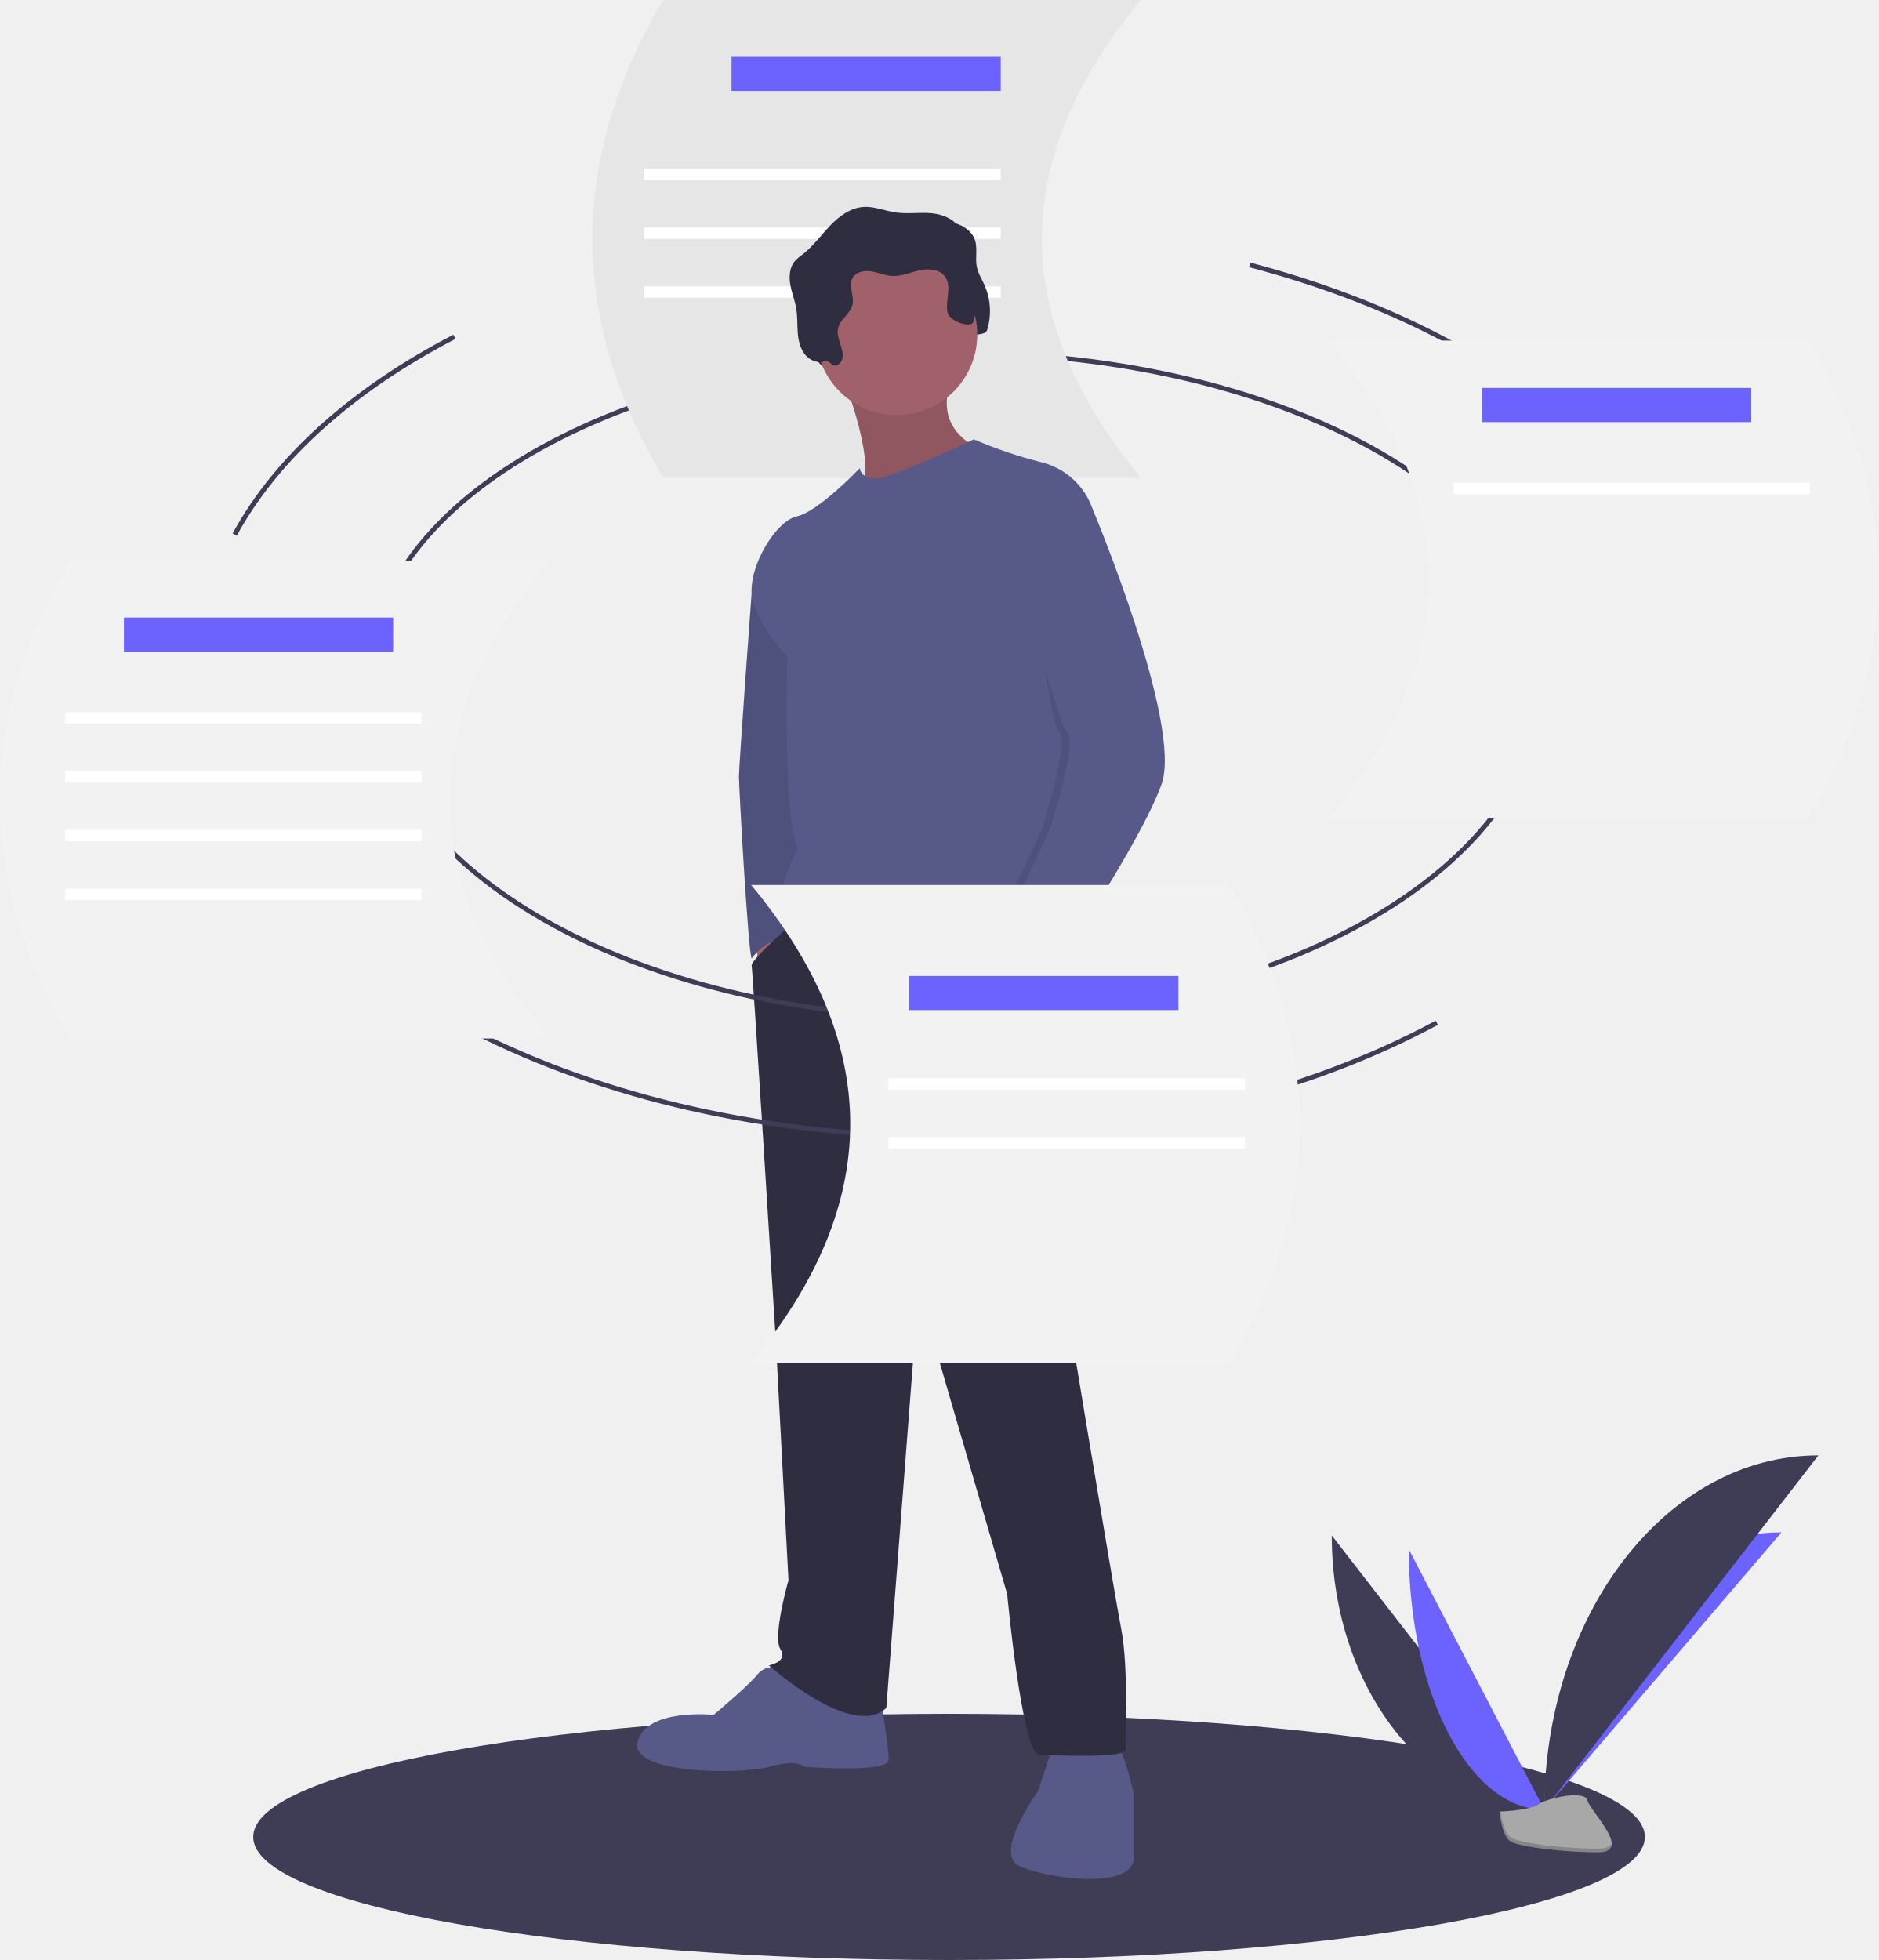
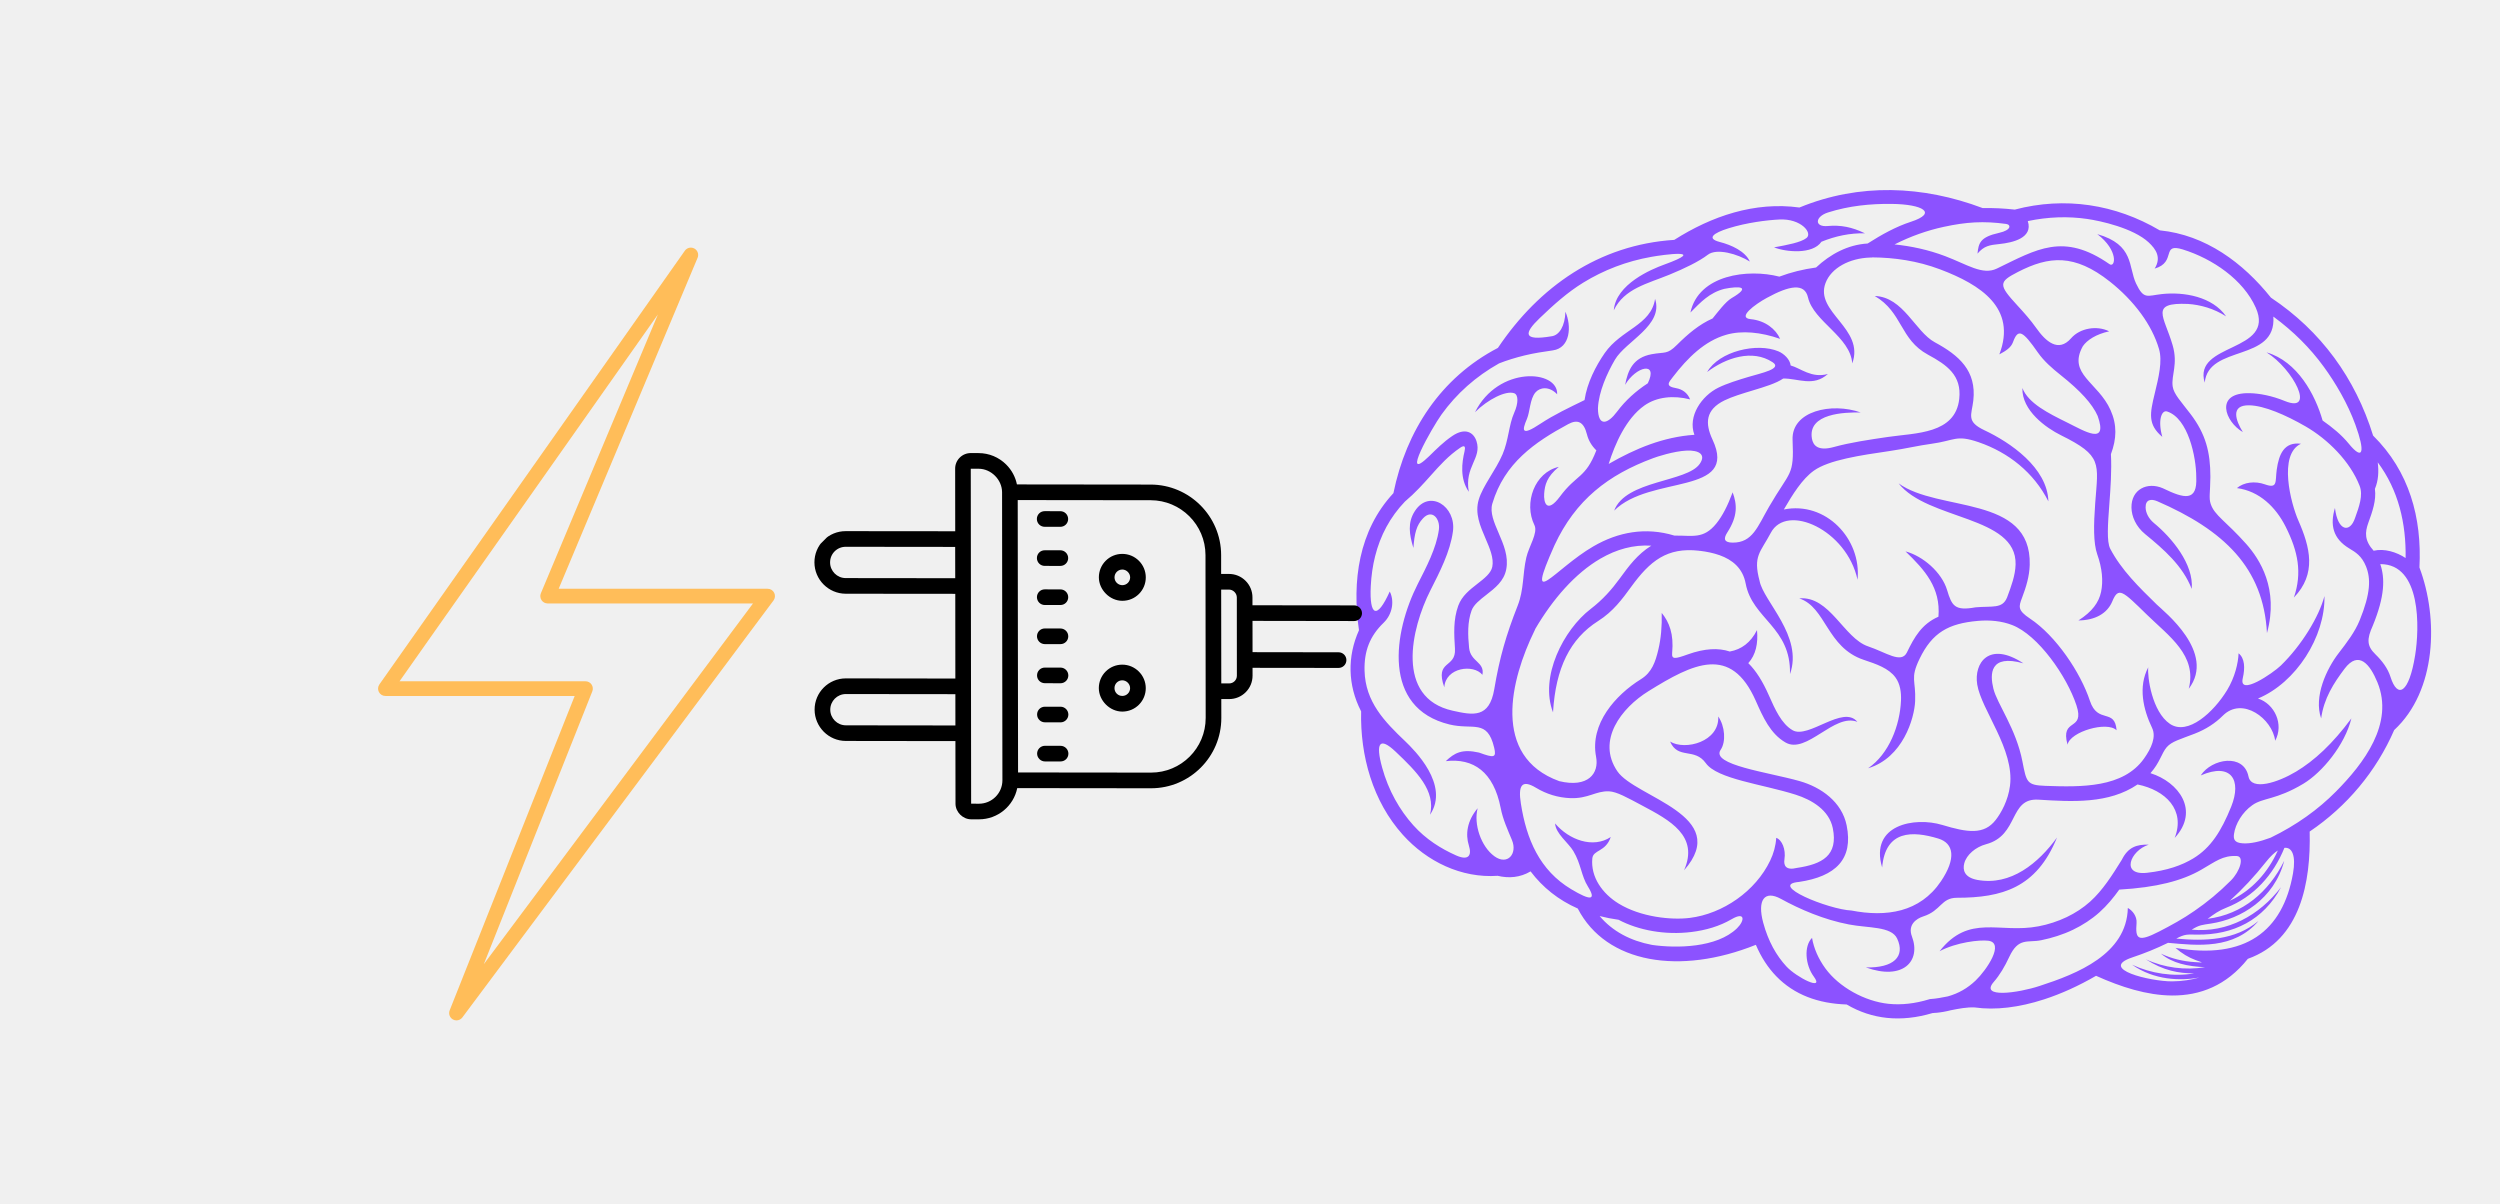
- <svg xmlns="http://www.w3.org/2000/svg" id="fbcb77b8-9057-4a89-9c31-e27c7eb0ed40" data-name="Layer 1" width="793.58" height="828" viewBox="0 0 793.58 828">
-   <ellipse cx="400.981" cy="776" rx="294" ry="52" fill="#3f3d56" />
-   <path d="M359.174,322.205c0-75.756,111.083-137.169,248.11-137.169s248.11,61.412,248.11,137.169" transform="translate(-203.2101 -36)" fill="none" stroke="#3f3d56" stroke-miterlimit="10" stroke-width="2" />
-   <path d="M685.298,237.851H483.447Q423.562,136.925,483.447,36H685.298Q601.565,136.925,685.298,237.851Z" transform="translate(-203.2101 -36)" fill="#e6e6e6" />
-   <rect x="309.072" y="24.03" width="113.741" height="14.418" fill="#6c63ff" />
-   <rect x="272.227" y="71.289" width="150.587" height="4.806" fill="#fff" />
-   <rect x="272.227" y="96.119" width="150.587" height="4.806" fill="#fff" />
-   <rect x="272.227" y="120.95" width="150.587" height="4.806" fill="#fff" />
-   <path d="M765.887,684.659c0,64.016,40.16,115.817,89.791,115.817" transform="translate(-203.2101 -36)" fill="#3f3d56" />
-   <path d="M855.678,800.477c0-64.735,44.817-117.118,100.201-117.118" transform="translate(-203.2101 -36)" fill="#6c63ff" />
-   <path d="M798.42,690.463c0,60.809,25.61,110.014,57.258,110.014" transform="translate(-203.2101 -36)" fill="#6c63ff" />
-   <path d="M855.678,800.477c0-82.717,51.801-149.651,115.817-149.651" transform="translate(-203.2101 -36)" fill="#3f3d56" />
-   <path d="M836.788,801.293s12.734-.392,16.571-3.125,19.588-5.996,20.54-1.613,19.137,21.798,4.76,21.914-33.404-2.239-37.235-4.573S836.788,801.293,836.788,801.293Z" transform="translate(-203.2101 -36)" fill="#a8a8a8" />
-   <path d="M878.916,816.943c-14.376.116-33.404-2.239-37.235-4.573-2.917-1.777-4.079-8.153-4.468-11.094-.269.012-.425.017-.425.017s.807,10.27,4.637,12.603,22.858,4.689,37.235,4.572c4.15-.033,5.583-1.51,5.505-3.697C883.587,816.093,882.005,816.918,878.916,816.943Z" transform="translate(-203.2101 -36)" opacity="0.2" />
-   <path d="M561.04,193.682c1.169.536,2.575-.263,3.264-1.349,2.624-4.134-2.207-9.466-1.161-14.249.838-3.833,5.193-6.107,6.084-9.928.865-3.712-1.801-7.897.001-11.256,1.412-2.632,4.938-3.324,7.889-2.863s5.751,1.758,8.732,1.94c3.972.242,7.759-1.506,11.643-2.373s8.622-.527,10.907,2.731c2.934,4.184-.042,10.009.979,15.016.811,3.976,4.139,7.267,4.211,11.324.025,1.442-3.765.28-3.564,1.708s-1.59.171-.158.001a2.837,2.837,0,0,0,2.155-2.563c.17-1.189,2.405-1.586,2.38-2.787-.06-2.815,5.029-.917,5.868-3.605a27.261,27.261,0,0,0-1.114-19.017c-1.141-2.561-2.696-4.985-3.247-7.734-.748-3.733.429-7.74-.804-11.342-1.662-4.854-7.161-7.328-12.267-7.831s-10.294.397-15.371-.344c-4.548-.664-8.95-2.635-13.538-2.349-5.504.343-10.294,3.889-14.109,7.871s-7.052,8.562-11.385,11.973a22.329,22.329,0,0,0-3.651,3.143c-2.207,2.689-2.431,6.521-1.817,9.945s1.95,6.691,2.514,10.124c.53,3.226.367,6.522.595,9.784s.905,6.622,2.87,9.236a8.716,8.716,0,0,0,6.783,3.543c.918.021,1.694-.804,2.621-.589C559.508,192.11,560.011,193.21,561.04,193.682Z" transform="translate(-203.2101 -36)" fill="#2f2e41" />
-   <polygon points="318.546 394.707 321.95 415.619 328.759 406.378 324.868 392.275 318.546 394.707" fill="#a0616a" />
-   <path d="M526.133,272.651,520.773,286.777s-5.339,71.953-5.339,77.303,3.891,73.922,5.35,76.84c0,0,6.322-9.24,14.59-7.781s4.863-24.316,4.863-24.316l7.781-63.709-1.459-32.098Z" transform="translate(-203.2101 -36)" fill="#575a89" />
-   <path d="M526.133,272.651,520.773,286.777s-5.339,71.953-5.339,77.303,3.891,73.922,5.35,76.84c0,0,6.322-9.24,14.59-7.781s4.863-24.316,4.863-24.316l7.781-63.709-1.459-32.098Z" transform="translate(-203.2101 -36)" opacity="0.1" />
-   <path d="M559.203,194.838s16.049,40.851,6.809,48.633,51.551-13.131,51.551-13.131l-1.459-5.35s-19.939-7.781-10.213-30.152S559.203,194.838,559.203,194.838Z" transform="translate(-203.2101 -36)" fill="#a0616a" />
-   <path d="M559.203,194.838s16.049,40.851,6.809,48.633,51.551-13.131,51.551-13.131l-1.459-5.35s-19.939-7.781-10.213-30.152S559.203,194.838,559.203,194.838Z" transform="translate(-203.2101 -36)" opacity="0.1" />
-   <path d="M533.914,740.496s-6.809-1.945-10.699,2.918-18.48,17.021-18.48,17.021-28.207-2.918-32.098,11.185,44.256,14.103,55.928,10.699,14.103,0,14.103,0,35.988,2.918,35.988-2.918-3.404-25.775-3.404-25.775Z" transform="translate(-203.2101 -36)" fill="#575a89" />
-   <path d="M648.201,773.08l-6.322,19.453S622.912,818.795,633.611,824.145s48.633,10.699,48.633-3.404V793.992s-3.891-18.967-7.781-20.912S648.201,773.08,648.201,773.08Z" transform="translate(-203.2101 -36)" fill="#575a89" />
-   <path d="M540.802,423.591s-20.504,17.815-20.018,20.247S530.996,602.38,530.996,602.38L536.346,703.536s-6.809,23.83-3.404,29.18-4.863,6.809-4.863,6.809,35.015,31.611,49.605,17.994l13.617-176.536L628.748,709.372s6.322,68.086,13.617,68.086,36.961,1.459,36.474-2.432,1.459-33.557-1.945-51.064-26.262-156.111-26.262-156.111-1.965-118.822,3.151-129.928-2.665-22.778-2.665-22.778l-34.043-13.131-40.851,4.863Z" transform="translate(-203.2101 -36)" fill="#2f2e41" />
-   <circle cx="378.851" cy="141.331" r="34.043" fill="#a0616a" />
-   <path d="M664.736,250.766a30.537,30.537,0,0,0-21.398-19.453,188.628,188.628,0,0,1-28.693-9.727s-34.529,16.535-41.338,16.535-6.809-4.377-6.809-4.377-17.508,18.48-26.748,20.426-22.857,24.803-17.994,37.447A70.568,70.568,0,0,0,535.86,313.502s-1.945,68.086,4.377,80.73c0,0-15.562,29.666-.973,31.611s70.517-4.863,80.244,1.945,27.721-1.459,30.152,7.781,7.781,11.186,7.781,11.186,8.268-13.131,3.404-20.912S664.736,250.766,664.736,250.766Z" transform="translate(-203.2101 -36)" fill="#575a89" />
-   <path d="M628.748,433.625l-7.781,4.863s8.268,28.693,11.672,29.666S644.056,443.619,644.056,443.619Z" transform="translate(-203.2101 -36)" fill="#a0616a" />
-   <path d="M555.204,190.277c1.169.536,2.575-.263,3.264-1.349,2.624-4.134-2.207-9.466-1.161-14.249.838-3.833,5.193-6.107,6.084-9.928.865-3.712-1.801-7.897.001-11.256,1.412-2.632,4.938-3.324,7.889-2.863s5.751,1.758,8.732,1.94c3.972.242,7.759-1.506,11.643-2.373s8.622-.527,10.907,2.731c2.934,4.184-.042,10.009.979,15.015.811,3.976,10.053,6.766,10.892,4.078a27.261,27.261,0,0,0-1.114-19.017c-1.141-2.561-2.696-4.985-3.247-7.734-.748-3.733.429-7.74-.804-11.342-1.662-4.854-7.161-7.328-12.267-7.831s-10.294.397-15.371-.344c-4.548-.664-8.95-2.635-13.538-2.349-5.504.343-10.294,3.889-14.109,7.871s-7.052,8.562-11.385,11.973a22.329,22.329,0,0,0-3.651,3.143c-2.207,2.689-2.431,6.521-1.817,9.945s1.95,6.691,2.514,10.124c.53,3.226.367,6.522.595,9.784s.905,6.622,2.87,9.236a8.716,8.716,0,0,0,6.783,3.543c.918.021,1.694-.804,2.621-.589C553.672,188.706,554.176,189.806,555.204,190.277Z" transform="translate(-203.2101 -36)" fill="#2f2e41" />
-   <path d="M645.526,259.277l15.806-8.511s38.42,91.429,29.18,116.718-44.742,77.326-44.742,77.326-28.207-5.836-25.289-11.672,21.885-43.283,23.344-48.146,11.185-36.474,6.809-39.879S637.745,262.681,637.745,262.681Z" transform="translate(-203.2101 -36)" opacity="0.1" />
-   <path d="M645.283,245.416l19.453,5.35s38.42,91.429,29.18,116.718-44.742,77.326-44.742,77.326-28.207-5.836-25.289-11.672,21.885-43.283,23.344-48.146,11.186-36.474,6.809-39.879-25.289-87.539-25.289-87.539Z" transform="translate(-203.2101 -36)" fill="#575a89" />
-   <path d="M855.394,322.205c0,79.425-111.083,143.812-248.11,143.812s-248.11-64.387-248.11-143.812" transform="translate(-203.2101 -36)" fill="none" stroke="#3f3d56" stroke-miterlimit="10" stroke-width="2" />
-   <path d="M810.264,468.058c-55.459,29.911-127.823,48.011-206.981,48.011-75.897,0-145.547-16.639-200.04-44.374" transform="translate(-203.2101 -36)" fill="none" stroke="#3f3d56" stroke-miterlimit="10" stroke-width="2" />
-   <path d="M731.188,147.906c105.544,27.741,180.712,88.762,187.702,160.63" transform="translate(-203.2101 -36)" fill="none" stroke="#3f3d56" stroke-miterlimit="10" stroke-width="2" />
-   <path d="M302.373,261.823c17.784-32.686,50.271-61.45,92.836-83.549" transform="translate(-203.2101 -36)" fill="none" stroke="#3f3d56" stroke-miterlimit="10" stroke-width="2" />
-   <path d="M520.568,611.707H722.419q59.885-100.925,0-201.851H520.568Q604.301,510.781,520.568,611.707Z" transform="translate(-203.2101 -36)" fill="#f2f2f2" />
-   <rect x="384.146" y="412.304" width="113.741" height="14.418" fill="#6c63ff" />
-   <rect x="375.335" y="455.558" width="150.587" height="4.806" fill="#fff" />
-   <rect x="375.335" y="480.388" width="150.587" height="4.806" fill="#fff" />
-   <path d="M435.003,474.7H233.152q-59.885-100.925,0-201.851H435.003Q351.27,373.774,435.003,474.7Z" transform="translate(-203.2101 -36)" fill="#f2f2f2" />
-   <rect x="52.37" y="260.879" width="113.741" height="14.418" fill="#6c63ff" />
-   <rect x="27.539" y="300.928" width="150.587" height="4.806" fill="#fff" />
-   <rect x="27.539" y="325.759" width="150.587" height="4.806" fill="#fff" />
-   <rect x="27.539" y="350.59" width="150.587" height="4.806" fill="#fff" />
-   <rect x="27.539" y="375.421" width="150.587" height="4.806" fill="#fff" />
-   <path d="M764.997,381.72H966.848q59.885-100.925,0-201.851H764.997Q848.73,280.795,764.997,381.72Z" transform="translate(-203.2101 -36)" fill="#f2f2f2" />
-   <rect x="626.172" y="163.894" width="113.741" height="14.418" fill="#6c63ff" />
-   <rect x="614.157" y="203.944" width="150.587" height="4.806" fill="#fff" />
+ <svg xmlns="http://www.w3.org/2000/svg" width="1012.5pt" height="487.5pt" viewBox="0 0 1012.5 487.5" version="1.2">
+   <defs>
+     <clipPath id="clip1">
+       <path d="M 546 76 L 985 76 L 985 412.93 L 546 412.93 Z M 546 76 " />
+     </clipPath>
+     <clipPath id="clip2">
+       <path d="M 329 183 L 552 183 L 552 332 L 329 332 Z M 329 183 " />
+     </clipPath>
+     <clipPath id="clip3">
+       <path d="M 425.09 389.301 L 294.168 258.379 L 429.332 123.219 L 560.254 254.141 Z M 425.09 389.301 " />
+     </clipPath>
+     <clipPath id="clip4">
+       <path d="M 425.09 389.301 L 294.168 258.379 L 429.332 123.219 L 560.254 254.141 Z M 425.09 389.301 " />
+     </clipPath>
+     <clipPath id="clip5">
+       <path d="M 425.09 389.301 L 294.137 258.348 L 429.172 123.309 L 560.129 254.262 Z M 425.09 389.301 " />
+     </clipPath>
+     <clipPath id="clip6">
+       <path d="M 153 100 L 314 100 L 314 413.27 L 153 413.27 Z M 153 100 " />
+     </clipPath>
+   </defs>
+   <g id="surface1">
+     <g clip-path="url(#clip1)" clip-rule="nonzero">
+       <path style=" stroke:none;fill-rule:nonzero;fill:rgb(54.9%,32.159%,100%);fill-opacity:1;" d="M 630.648 159.684 C 627.352 156.25 623.621 156.867 621.855 158.945 C 619.586 161.617 619.645 166.777 618.414 169.641 C 616.332 174.492 616.133 176.734 623.836 171.633 C 629.418 167.934 635.547 165.059 641.738 162.035 C 642.766 155.051 646.289 148.238 649.906 143.004 C 656.578 133.367 668.715 131.738 670.305 121.031 C 673.832 131.805 658.406 138.152 654.027 145.715 C 650.855 151.18 647.469 158.633 647.164 165.367 C 647.246 173.02 651.145 171.758 654.883 166.75 C 658.273 162.207 662.547 158.344 667.359 155.234 C 671.746 146.16 662.543 148.375 658.176 155.855 C 659.312 149.863 661.438 144.828 668.957 143.449 C 674.422 142.445 675.152 143.676 679.152 139.688 C 683.598 135.262 688.152 131.383 693.59 128.988 C 695.48 126.676 698.82 122.188 701.281 120.75 C 709.27 116.086 704.77 115.738 698.387 116.98 C 692.324 118.531 688.785 122.371 684.613 126.582 C 687.934 111.211 707.98 108.766 720.637 112.035 C 725.301 110.281 730.266 109.047 735.508 108.332 C 741.285 102.926 748.383 99.09 756.391 98.621 C 762.184 94.934 767.93 91.766 773.895 89.828 C 784.871 86.262 778.777 82.711 766.082 82.582 C 757.566 82.492 748.93 83.324 740.383 86.035 C 734.965 87.754 734.773 92.047 740.227 91.539 C 745.457 91.051 750.09 91.961 755.32 94.504 C 749.266 94.328 743.27 95.633 737.68 97.91 C 734.148 103.113 723.414 102.133 718.484 100.184 C 723.867 99.203 729.352 98.188 731.625 96.391 C 734.223 94.379 729.449 88.445 720.629 88.898 C 715.531 89.156 707.422 90.16 700.051 92.461 C 693.938 94.367 690.996 96.57 696.48 97.992 C 701.281 99.238 706.789 101.727 708.699 105.93 C 703.695 102.812 695.273 100.418 691.676 103.168 C 688.102 105.906 682.277 108.711 676.16 111.227 C 667.223 114.902 657.809 116.852 653.586 125.664 C 654.43 115.059 668.875 109.02 673.945 107.184 C 692.195 100.574 673.371 103.215 668.887 104.008 C 658.676 105.809 649.484 109.398 641.234 114.457 C 634.801 118.402 629.16 123.484 623.578 128.844 C 617.129 135.035 616.742 138.148 628.289 136.203 C 631.559 135.852 633.836 131.973 633.992 126.246 C 636.555 132.121 636.004 140.906 628.895 141.906 C 625.219 142.422 621.301 143.02 617.57 143.922 C 613.766 144.848 610.141 145.977 607.129 147.168 C 597.742 152.438 589.926 159.363 583.797 167.898 C 579.996 173.188 566.848 196.363 578.852 184.711 C 581.707 181.938 584.492 179.066 588.211 176.551 C 593.277 173.125 596.762 174.957 597.973 178.664 C 600.258 185.637 592.988 188.996 594.879 199.191 C 591.168 193.836 592.062 187.34 593.137 182.797 C 593.535 181.113 593.371 179.992 591.418 181.309 C 586.613 184.562 583.141 188.453 579.473 192.562 C 576.414 195.992 573.223 199.562 568.973 203.16 C 562.988 209.422 559.02 216.859 556.91 225.312 C 555.953 229.125 555.379 233.148 555.164 237.371 C 554.551 249.457 557.645 251.195 562.844 239.562 C 564.695 243.105 564.156 248.555 560.363 252.223 C 554.781 257.613 552.441 263.672 552.641 271.602 C 552.953 284.301 560.738 292.25 569.227 300.324 C 572.652 303.637 587.297 317.902 579.156 329.973 C 581.613 320.277 573.637 312.41 565.254 304.457 C 558.75 298.289 556.996 300.77 559.762 310.836 C 562.324 320.156 566.848 328.062 572.418 334.262 C 577.43 339.836 583.5 343.688 589.777 346.469 C 594.641 348.621 596.207 346.594 594.895 342.438 C 593.445 337.848 594.164 332.43 598.449 327.34 C 596.758 333.762 599.793 342.82 605.215 346.773 C 610.523 350.648 614.652 345.781 612.352 340.25 C 610.641 336.125 608.676 331.902 607.773 327.238 C 604.922 312.57 596.684 306.953 585.539 308.266 C 589.105 304.871 592.125 303.246 599.035 304.801 C 605.098 307.023 606.109 306.914 605.145 302.828 C 602.363 291.051 596.629 295.734 587.055 293.414 C 559.656 286.77 564.297 256.047 574.188 236.523 C 577.617 229.754 581.711 222.109 582.754 214.488 C 583.352 210.152 580.012 205.961 576.309 209.941 C 573.652 212.793 572.867 215.969 572.422 221.918 C 570.762 216.457 569.98 211.66 573.035 206.961 C 578.895 197.941 589.832 205.078 588.438 215.25 C 587.297 223.559 583.051 231.719 579.309 239.105 C 571.461 254.598 565.023 282.625 588.293 287.824 C 596.594 289.68 603.184 290.969 605.188 279.066 C 607.336 266.277 609.988 257.16 614.656 245.305 C 617.254 238.707 616.602 232.492 618.168 225.75 C 619.207 221.262 622.969 215.781 621.449 212.691 C 617.023 203.688 621.5 191.312 631.328 189.07 C 626.402 193.141 625.672 196.406 625.398 199.824 C 625.098 203.621 626.504 208.191 631.754 201.133 C 638.566 191.957 642.078 193.859 646.52 182.398 C 644.594 180.531 643.316 178.332 642.711 175.914 C 641.387 170.598 638.773 169.805 635.125 171.77 C 621.535 179.105 609.285 187.535 604.391 203.98 C 603.344 207.512 605.129 211.66 606.926 215.832 C 608.973 220.594 611.031 225.383 610.023 230.594 C 609.105 235.348 605.535 238.125 601.938 240.926 C 599.402 242.895 596.852 244.879 595.988 247.262 C 594.32 251.836 594.449 257.129 594.984 262.391 C 595.559 268.086 601.398 268.047 600.379 273.309 C 596.793 268.848 585.457 270.277 584.938 278.352 C 580.957 267.141 589.762 270.824 589.258 262.73 C 588.891 256.867 588.523 251.008 590.598 245.312 C 592.039 241.352 595.238 238.859 598.41 236.391 C 601.16 234.254 603.883 232.133 604.387 229.52 C 605.062 226.035 603.352 222.059 601.648 218.102 C 599.441 212.973 597.242 207.871 598.891 202.344 C 600.574 196.684 605.758 190.504 608.551 183.965 C 611.016 178.195 611.066 172.039 613.25 167.172 C 614.969 163.34 614.996 159.906 613.262 159.266 C 609.953 158.047 602.555 161.758 597.371 166.945 C 606.824 148.023 631.098 149.703 630.648 159.684 Z M 700.574 263.867 C 705.266 263.016 709.02 260.293 711.586 255.184 C 712.086 260.629 711.102 265.199 708.059 268.574 C 711.273 271.727 713.957 276.113 716.34 281.512 C 718.891 287.277 721.477 293.117 725.992 295.738 C 732.375 299.441 746.504 285.258 752.238 292.355 C 742.891 288.645 731.66 305.66 723.117 300.699 C 716.973 297.137 714.012 290.434 711.086 283.824 C 701 261.016 685.766 268.672 667.629 279.926 C 656.621 286.758 646.516 299.859 655.031 312.367 C 662.258 322.988 701.645 330.199 682.039 352.477 C 688.207 338.527 676.223 332.168 665 326.203 C 659.051 323.043 654.789 320.609 651.602 320.484 C 646.293 320.277 643.219 323.535 635.953 323.246 C 631.051 323.059 626.297 321.605 622.109 319.066 C 616.262 315.527 614.816 318.148 615.945 325.375 C 618.199 339.848 623.508 352.465 636.398 360.164 C 644.004 364.711 646.703 364.836 643.109 359.051 C 640.371 354.652 640.359 349.957 637.203 344.68 C 635.211 341.344 630.047 337.609 629.809 333.492 C 635.48 340.18 645.188 343.734 652.355 338.992 C 650.301 345.109 645.227 344.09 644.887 347.668 C 644.176 355.266 649.016 361.953 655.555 365.953 C 664.512 371.438 676.871 372.684 684.355 371.754 C 697.781 370.086 711.031 360.91 716.934 348.523 C 718.316 345.629 719.176 342.559 719.371 339.32 C 721.707 340.148 723.324 344 722.703 347.992 C 722.289 350.672 723.367 352.586 727.75 351.504 C 737.934 349.996 744.527 346.531 742.289 335.434 C 740.816 328.145 733.883 323.953 727.234 321.844 C 713.703 317.555 695.496 315.562 690.852 309.074 C 686.266 302.672 679.57 307.695 676.387 300.324 C 682.48 304.09 696.445 300.402 695.887 290.176 C 698.652 294.184 699.059 300.465 696.871 303.66 C 692.695 309.766 716.188 312.754 728.781 316.324 C 737.641 318.832 745.992 324.832 747.898 334.312 C 750.66 347.973 743.457 354.977 728.578 357.184 C 715.957 358.285 740.41 368.324 749.898 368.77 C 756.789 370.117 763.773 370.336 770.082 368.594 C 776.23 366.887 781.809 363.266 786.09 356.914 C 792.328 347.664 791.344 341.508 784.961 339.598 C 774.684 336.492 763.594 336.043 762.266 351.328 C 757.117 333.953 775.473 330.727 786.621 334.102 C 796.902 337.207 803.5 338.16 808.238 332.105 C 810.473 329.246 813.281 324.207 814.047 318.262 C 815.949 303.496 802.465 287.617 800.773 277.215 C 799.371 268.551 805.516 259.449 819.473 268.648 C 805.773 264.793 805.871 273.027 807.324 278.922 C 808.859 285.145 816.5 295.023 819.094 308.441 C 820.715 316.82 820.871 318 828.348 318.27 C 843.066 318.801 859.914 319.074 868.328 307.223 C 871.34 302.977 873.336 298.426 871.594 294.797 C 867.98 287.258 865.895 278.195 870.039 270.25 C 869.609 274.105 871.559 288.254 878.824 293.172 C 886.039 298.059 896.523 288.473 901.98 279.5 C 905.152 274.293 906.496 268.43 906.621 264.59 C 909.176 266.609 909.27 270.578 908.32 274.676 C 906.57 282.234 920.641 272.547 923.727 269.551 C 932.164 261.359 939.211 249.762 941.406 241.395 C 941.746 257.926 929.887 276.473 914.488 282.895 C 921.195 285.059 925.07 293.297 921.441 300.012 C 920.34 291.113 908.188 281.938 900.277 289.816 C 897.164 292.918 893.418 295.359 888.832 297.145 C 882.953 299.43 879.574 300.254 877.523 302.617 C 875.469 304.977 874.742 308.871 870.934 313.133 C 882.367 316.699 890.988 328.266 880.742 339.371 C 885.191 328.059 877.105 320.035 865.711 317.707 C 854.09 325.621 839.281 324.719 825.551 323.863 C 813.5 323.121 817.793 338.316 804.348 341.914 C 800.125 343.043 796.445 346.18 795.535 349.617 C 794.824 352.285 795.496 355.371 800.816 356.363 C 814.383 358.879 825.57 349.543 833.086 339.195 C 824.766 359.691 810.695 363.582 792.562 363.598 C 786.094 363.605 786.188 368.824 778.934 371.141 C 776.031 372.07 772.566 374.582 774.32 379.234 C 778.148 389.355 770.621 397.199 755.695 391.809 C 766.945 392.062 771.734 387.402 768.352 380.129 C 765.996 375.074 756.562 375.926 748.801 374.402 C 738.695 372.48 728.949 368.262 721.324 364.07 C 714.496 360.316 711.648 364.633 714.105 373.707 C 716.156 381.293 719.449 387.023 723.48 391.395 C 727.582 395.848 739.113 401.637 734.586 395.512 C 731.156 390.875 730.473 383.234 733.879 379.836 C 734.566 384.027 736.457 388.32 739.234 392.148 C 744.863 399.898 755.371 405.555 764.816 406.543 C 770.145 407.098 775.664 406.441 781.281 404.727 L 781.625 404.621 L 781.934 404.602 C 784.16 404.465 786.504 404.008 788.859 403.539 C 793.129 402.359 796.855 400.238 800.125 397.117 C 804.594 392.844 812.043 381.832 805.234 380.996 C 801.75 380.57 792.449 381.582 785.52 385.242 C 797.582 369.934 809.68 378.203 825.594 375.16 C 829.52 374.41 833.418 373.152 837.055 371.414 C 840.48 369.77 843.691 367.684 846.48 365.18 C 851.664 360.516 855.5 354.363 859.332 348.215 C 861.852 343.129 865.324 341.922 870.199 342.102 C 862.758 344.484 858.684 354.699 869.555 353.48 C 877.633 352.574 883.617 350.492 888.32 347.629 C 895.309 343.383 899.613 336.699 903.664 326.621 C 907.93 316 903.738 308.645 891.293 314.055 C 895.688 307.242 908.715 304.945 910.641 314.484 C 911.844 320.422 922.613 316.875 929.895 312.512 C 937.297 308.074 944.664 301.293 952.312 290.949 C 949.656 301.789 940.422 312.879 932.836 317.43 C 921.84 324.016 916.535 323.004 912.172 326.105 C 908.062 329.02 905.328 333.734 904.77 337.754 C 904.48 339.855 904.906 341.336 908.34 341.555 C 911.363 341.742 915.074 340.949 919.617 339.258 C 930.09 334.172 938.855 327.852 946.047 320.59 C 957.301 309.23 969.715 293.051 962.863 276.355 C 959.891 269.113 955.281 263.211 949.52 270.875 C 945.203 276.613 941.172 282.789 940.062 290.949 C 936.961 282.133 942.297 270.84 947.113 264.582 C 950.461 260.234 953.727 255.992 955.664 251.234 C 957.879 245.797 959.043 241.508 959.371 237.949 C 959.68 234.598 959.234 231.863 958.223 229.371 C 956.516 225.156 954.02 223.66 951.453 222.117 C 944.785 218.109 943.609 212.547 945.656 205.719 C 946.77 215.168 951.711 215.98 953.777 209.836 C 955.449 205.203 957.125 200.566 955.652 196.773 C 951.824 186.914 942.797 177.906 933.75 172.691 C 925.645 168.02 916.973 164.277 910.984 164.148 C 903.145 163.984 905.5 170.348 908.355 174.992 C 901.156 170.867 896.637 158.926 911.098 159.234 C 915.113 159.32 920.16 160.285 925.312 162.395 C 938.086 167.633 928.824 149.434 917.93 142.703 C 930.527 146.355 937.691 159.934 940.656 170.312 C 944.598 173.066 948.332 176.125 951.191 179.621 C 957.207 186.992 957.895 182.914 953.945 172.047 C 950.832 163.457 945.945 155.152 941.105 148.508 C 935.598 140.953 928.859 134.203 920.711 128.219 C 921.984 146.832 894.41 139.379 892.914 154.965 C 887.969 138.66 921.727 142.855 913.574 124.582 C 908.523 113.266 896.113 104.785 884.043 101.031 C 875.043 98.238 881.684 106.168 872.633 108.789 C 875.41 104.324 873.242 100.98 870.195 98.152 C 863.953 92.355 850.668 89.445 845.273 88.668 C 837.48 87.547 829.457 87.812 821.254 89.539 C 823.523 96.438 814.945 98.289 809.977 98.805 C 805.684 99.246 803.57 99.57 800.883 102.719 C 801.336 98.43 801.918 96.016 809.609 94.312 C 814.719 93.18 814.496 90.965 812.449 90.688 C 803.344 89.449 796.328 89.898 787.203 91.879 C 780.527 93.324 773.875 95.656 767.281 98.992 C 774.035 99.676 780.934 101.148 787.754 103.723 C 796.742 107.117 802.934 111.57 808.723 108.773 C 824.879 100.973 835.676 93.988 854.34 106.977 C 856.734 108.641 858.16 101.488 849.391 94.816 C 864.438 99.105 861.906 108.074 865.113 114.832 C 868.25 121.445 869.59 119.754 875.523 119.102 C 884.562 118.102 896.086 120.168 901.582 128.137 C 896.602 124.941 891.184 123.445 886.152 123.098 C 870.41 122.426 876.469 128.004 879.902 139.766 C 882.18 147.543 879.301 151.918 879.93 156.48 C 880.355 159.602 883.293 162.57 887.223 167.75 C 893.312 175.781 895.207 183.105 895.207 193.117 C 895.137 199.664 894.527 201.625 895.332 204.086 C 896.883 208.785 901.449 211.012 909.773 220.363 C 915.133 226.434 923.035 238.434 918.121 256.402 C 917.422 243.086 912.988 232.652 905.488 224.156 C 897.859 215.516 887.027 208.781 873.703 203.004 C 871.191 201.918 868.918 202.312 868.969 205.5 C 869.004 207.555 870.09 209.98 872.398 211.875 C 879.453 217.684 888.559 228.469 887.645 238.508 C 884.016 229.148 876.324 222.492 868.758 216.297 C 865.047 213.254 863.305 209.156 863.242 205.59 C 863.121 198.18 869.648 195.016 875.973 197.75 C 884.512 201.895 890.035 203.41 889.48 193.117 C 889.48 185.18 886.223 169.406 877.68 166.652 C 875.438 165.926 873.832 170.266 875.73 176.93 C 869.793 171.93 870.699 167.477 872.664 159.375 C 874.285 152.691 875.836 146.27 874.402 141.355 C 872.938 136.34 870.41 131.562 867.223 127.168 C 863.617 122.203 859.195 117.77 854.512 114.055 C 840.129 102.664 829.801 103.719 817.32 110.109 C 809.305 114.211 809.34 115.34 817.109 123.781 C 819.781 126.684 822.387 129.605 824.641 132.801 C 828.449 138.211 833.617 142.953 838.805 136.984 C 842.402 132.852 849.281 131.719 854.215 134.184 C 848.863 135.355 845.238 137.754 843.547 140.219 C 837.254 151.543 849.738 154.793 854.781 166.113 C 857.438 172.074 857.254 177.719 854.926 183.93 C 855.281 190.707 854.758 197.75 854.289 204.129 C 853.68 212.34 853.16 219.391 854.648 222.242 C 859.129 230.82 866.312 237.832 873.508 244.855 C 876.324 247.605 897.629 264.27 886.441 278.965 C 889.914 265.469 878.496 257.73 869.512 248.965 C 859.562 239.254 857.996 237.52 855.465 243.586 C 853.422 248.492 848.484 251.219 841.758 251.281 C 847.402 247.695 850.074 243.879 850.945 239.672 C 851.848 235.32 851.387 230.137 849.398 224.539 C 847.777 219.984 847.91 212.551 848.562 203.727 C 849.766 187.48 851.547 184.602 834.688 176.277 C 828.738 173.34 818.77 166.305 819.066 157.148 C 821.473 163.355 829.617 167.379 837.227 171.137 C 844.285 174.617 853.867 180.609 849.551 168.445 C 847.363 163.539 842.59 158.297 834.617 151.949 C 831.117 149.164 827.797 146.285 825.34 142.762 C 819.16 133.898 817.316 132.926 815.262 138.57 C 814.484 140.707 812.523 142.051 809.738 143.52 C 816.906 124.766 802.133 115.281 785.73 109.09 C 776.535 105.617 767.156 104.301 758.246 104.242 L 758.18 104.285 L 757.383 104.309 C 749.062 104.57 741.656 108.492 739.34 114.625 C 734.863 126.52 755.34 132.973 750.156 147.195 C 749.457 136.434 734.5 130.227 732.246 120.477 C 730.867 114.52 724.793 115.594 715.555 120.645 C 710.668 123.316 703.395 128.711 709.055 129.262 C 714.902 129.832 719.223 133.289 720.941 137.238 C 713.184 134.516 705.441 133.746 699.09 135.59 C 690.383 138.109 683.57 144.812 677.484 152.723 C 675.809 154.902 674.305 156.422 678.809 157.203 C 681.34 157.641 683.449 159.102 684.496 161.762 C 677.77 160.031 670.973 160.699 665.941 164.266 C 658.59 169.477 654.09 179.695 651.512 187.895 C 662.281 181.68 673.688 176.934 686.23 176.094 C 683.438 168.543 689.234 160.281 695.934 157.004 C 699.5 155.258 703.941 153.91 708.18 152.633 C 713.379 151.074 721.906 149.371 717.949 146.734 C 709.715 141.254 698.941 144.938 691.387 150.66 C 696.27 142.227 711.609 138.648 720.293 142.309 C 722.426 143.211 724.953 145.512 725.215 148.016 C 729.188 149.059 733.664 153.324 740.297 151.453 C 734.434 156.789 728.223 153.223 722.211 153.301 C 719.379 155.258 714.742 156.656 709.84 158.137 C 705.758 159.371 701.473 160.664 698.445 162.145 C 690.652 165.953 690.5 171.469 693.586 178.078 C 704.18 200.789 668.348 192.195 653.734 206.809 C 658.391 194.387 683.195 195.359 688.398 187.859 C 691.113 183.949 687.879 182.305 683.199 182.488 C 677.895 182.695 670.789 185.059 669.566 185.539 C 651.234 192.316 638.117 202.512 629.602 220.762 C 617.203 248.551 629.508 230.449 645.332 221.266 C 655.359 215.445 666.465 213.363 678.168 216.922 C 685.52 216.805 689.871 218.484 695.109 212.031 C 697.633 208.926 699.762 204.668 701.723 199.398 C 703.559 204.375 703.809 209.059 699.559 215.645 C 697.828 218.328 698.375 219.73 701.691 219.762 C 709.832 219.848 711.844 213.207 716.469 205.234 C 725.055 190.43 726.633 193.039 725.992 178.16 C 725.492 166.469 741.75 162.855 753.637 167.062 C 747.043 166.922 732.117 167.402 733.82 177.598 C 734.297 180.445 736.324 182.805 742.715 181.039 C 749.336 179.203 757.145 178.059 764.66 176.957 C 775.914 175.309 791.91 175.801 793.492 161.562 C 794.555 152.023 788.512 147.801 780.848 143.656 C 769.383 137.457 770.645 126.535 759.27 119.875 C 770.863 120.242 775.699 134.355 783.566 138.605 C 793.402 143.922 800.539 150.137 799.195 162.191 C 798.527 168.094 796.152 170.703 803.738 174.273 C 814.027 179.117 829.188 189.348 829.602 203.062 C 823.676 191.316 813.363 183.219 801.332 179.09 C 792.129 175.926 791.75 178.461 782.141 179.75 C 777.148 180.414 771.457 181.766 765.488 182.637 C 753.469 184.398 740.656 186.277 734.578 190.645 C 729.848 194.047 726.07 200.152 722.457 206.348 C 739.367 202.898 753.977 218.184 752.301 234.801 C 747.953 214.578 723.605 203.617 717.172 215.797 C 712.949 223.789 709.91 225.078 712.629 235.277 C 714.176 243.531 730.43 257.703 724.941 273.016 C 725.426 253.988 709.691 250.742 706.996 236.332 C 705.836 230.152 701.672 226.727 696.465 224.867 C 693.938 223.965 691.168 223.406 688.348 223.07 L 688.133 223.125 L 688.117 223.047 C 675.133 221.574 668.262 227.188 660.668 237.609 C 657.047 242.578 653.371 247.629 647.285 251.488 C 635.832 258.75 630.043 270.57 628.973 288.5 C 623.426 274.09 633.277 255.012 644.211 246.637 C 649.105 242.883 652.758 238.75 656.039 234.242 C 659.617 229.332 663.141 224.496 668.773 221 C 661.547 220.531 654.633 222.496 648.211 226.227 C 637.969 232.172 628.91 242.559 621.723 254.82 L 621.715 254.938 L 621.457 255.469 C 611.863 275.035 603.863 306.348 631.496 316.367 C 643.125 319.16 647.723 313.289 646.41 306.48 C 643.844 293.184 654.258 281.469 664.598 275.055 C 669 272.32 670.434 268.121 671.629 263.098 C 672.684 258.676 673.141 253.648 672.992 248.219 C 676.055 252.004 677.941 256.738 677.223 264.426 C 676.965 267.16 678.395 266.879 683.555 265.031 C 690.367 262.594 695.926 262.316 700.574 263.867 Z M 893.059 391.711 C 885.953 391.395 879.801 390.117 875.176 386.227 C 879.488 388.246 884.18 389.379 888.922 389.652 C 892.781 389.875 892.516 390.051 889.191 388.82 C 886.414 387.793 883.656 386.164 881.066 383.895 C 909.281 388.797 924.543 377.203 928.668 353.719 C 929.938 346.496 928.273 343.012 925.184 343.379 C 920.727 354.426 912.691 363.277 901.715 367.598 C 898.582 368.824 896.852 370.105 894.105 372.121 C 908.258 370.316 918.887 361.227 925.117 348.598 C 921.094 364.105 907.582 372.176 895.516 374.031 C 891.879 374.594 890.773 374.555 887.629 376.52 C 902.266 377.855 914.969 370.754 923.82 359.336 C 916.754 372.605 904.445 378.73 889.746 378.52 C 885.754 378.465 884.91 378.25 881.387 380.137 C 893.02 381.203 905.254 380.895 914.703 372.965 C 904.766 384.652 889.949 382.941 878.051 381.844 C 873.363 384.145 868.535 386.098 863.586 387.75 C 849.609 392.418 870.969 397.496 879.691 397.453 C 883.66 397.438 887.574 396.801 890.742 395.898 C 883.207 397.297 872.469 397.047 863.469 390.695 C 871.227 394.32 880.207 395.637 888.668 394.227 C 882.449 394.23 876.148 393.129 869.027 388.492 C 876.457 391.961 884.992 393.039 893.059 391.711 Z M 903.043 364.832 C 911.938 360.742 918.543 353.332 922.527 344.441 C 921.066 345.371 919.449 346.898 917.762 349.031 C 913.094 354.93 908.188 360.184 903.043 364.832 Z M 802.988 84.277 C 807.328 84.188 811.668 84.402 815.992 84.887 C 836.234 79.551 856.711 82.684 874.699 93.289 C 893.227 95.133 908.395 106.375 919.734 120.551 C 940.016 134.047 953.926 153.195 961.105 176.41 C 975.758 190.891 980.926 209.664 979.871 229.824 C 987.637 250.402 986.883 279.727 969.645 295.676 C 962.371 312.414 950.5 326.59 935.41 336.781 C 935.93 357.176 931.793 380.68 910.375 388.324 C 901.66 399.234 891 403.246 879.668 403.18 C 869.551 403.117 859.008 399.762 848.902 395.199 C 841.863 399.289 834.746 402.512 827.828 404.75 C 817.766 408.016 808.109 409.211 799.754 408.012 C 796.617 407.855 793.344 408.504 790.098 409.148 L 790.066 409.152 C 788.117 409.668 786.086 410.02 783.953 410.215 L 783.949 410.184 C 783.504 410.234 783.059 410.273 782.605 410.309 C 776.375 412.168 770.215 412.871 764.234 412.246 C 758.578 411.652 753.102 409.887 747.895 406.816 C 736.406 406.453 726.656 402.898 719.371 395.367 C 716.062 391.949 713.293 387.734 711.125 382.648 C 695.676 388.844 680.629 390.695 668.023 388.324 C 655.094 385.895 644.723 379.059 638.996 367.957 C 631.215 364.523 624.844 359.469 619.887 352.914 C 615.641 355.422 611.09 355.785 606.562 354.703 C 591.855 355.727 577.895 348.934 568.148 338.098 C 555.953 324.535 550.828 306.059 551.262 288.117 L 551.148 287.91 L 551.156 287.906 C 545.84 277.473 545.59 265.914 550.387 255.242 C 547.516 235.469 550.238 214.863 564.332 199.73 C 569.492 174.488 583.488 152.965 606.656 140.898 C 623.336 116.027 647.672 99.09 678.082 97.148 C 693.223 87.527 710.664 81.559 728.777 84.043 C 753.008 74.066 778.715 75.117 802.988 84.277 Z M 701.336 372.262 C 696.332 375.184 690.801 376.742 685.051 377.457 C 674.43 378.777 663.594 376.801 655.508 372.504 C 652.848 372.137 650.297 371.633 647.855 371.004 C 652.977 377.129 660.34 381.047 669.078 382.688 C 678.93 384.109 695.332 383.906 703.492 375.953 C 706.691 372.832 706.84 369.051 701.336 372.262 Z M 826.082 399.297 C 841.234 394.383 861.359 386.449 861.77 367.719 C 863.629 368.746 865.523 371.059 865.305 373.84 C 864.805 380.172 865.668 381.793 874.484 377.246 C 879.328 374.746 884.152 372.129 888.727 368.93 C 893.863 365.418 898.785 361.344 903.492 356.621 C 907.254 352.848 909.066 346.871 905.918 346.695 C 900.172 346.387 897.32 348.914 891.426 352.293 C 883.707 356.715 873.48 359.418 858.297 360.293 C 855.953 363.578 853.379 366.691 850.32 369.445 C 847.141 372.305 843.461 374.688 839.523 376.574 C 835.41 378.543 831.027 379.902 826.672 380.793 C 821.211 381.914 817.504 379.484 813.746 387.555 C 811.914 391.484 809.895 394.898 807.473 397.68 C 801.605 404.402 817.363 402.188 826.082 399.297 Z M 978.148 265.281 C 979.867 254.531 980.727 228.375 964.012 228.469 C 965.016 231.426 965.426 234.648 965.074 238.465 C 964.695 242.621 963.41 247.449 960.984 253.391 C 958.438 258.965 958.633 261.66 962.008 264.961 C 964.836 267.727 967.051 270.684 968.164 274.18 C 970.996 283.094 975.645 280.934 978.148 265.281 Z M 974.27 226 C 974.504 212.066 971.426 198.539 962.984 187.25 C 963.457 190.984 963.246 194.66 961.84 197.992 C 962.465 202.633 960.816 207.199 959.164 211.766 C 957.785 215.602 957.555 218.875 961.32 223.051 C 965.664 222.035 970.621 223.59 974.27 226 Z M 756.598 261.785 C 763.883 264.223 769.938 268.863 772.262 264.312 C 775.355 257.922 778.332 252.727 785.074 249.758 C 786 238.051 779.652 230.945 771.734 223.309 C 778.801 225.207 786.406 231.758 788.578 238.988 C 790.496 245.379 791.68 247.5 800.078 245.969 C 806.992 245.355 810.961 246.68 812.875 241.945 C 814.535 237.492 816.203 233.039 816.316 228.598 C 816.816 208.809 780.695 210.746 768.922 195.75 C 784.934 207.508 822.77 200.234 822.039 228.734 C 821.918 233.461 820.547 237.824 818.926 242.105 C 817.582 245.656 817.047 247.148 822.125 250.512 C 832.621 257.453 842.617 272.336 846.414 283.84 C 849.566 293.387 856.535 286.629 857.215 295.773 C 853.461 291.93 838.352 296.32 837.355 301.594 C 834.258 290.41 844.539 296.488 840.957 285.633 C 837.086 273.906 825.453 257.184 814.906 253.133 C 810.66 251.496 805.859 251.035 801.039 251.461 C 789.16 252.508 782.578 256.152 777.43 266.805 C 773.48 274.969 776.004 275.367 775.629 284 C 775.328 290.891 770.668 306.926 756.566 311.152 C 765.098 305.348 769.469 293.727 769.902 283.754 C 770.055 280.254 769.523 276.934 767.688 274.402 C 764.945 270.617 759.883 268.93 754.773 267.219 C 739.77 262.199 739.598 245.949 728.691 242.348 C 741.074 241.219 746.746 258.492 756.598 261.785 Z M 929.023 242.004 C 932.445 232.004 930.73 223.355 925.703 213.344 C 921.711 205.391 915.055 198.871 905.945 197.676 C 908.793 195.27 913.277 194.727 917.297 196.168 C 922.59 198.062 921.414 195.031 922.074 190.25 C 922.953 183.887 925.117 178.848 931.887 179.723 C 922.566 184.066 927.84 203.992 930.82 210.781 C 935.617 221.695 938.328 232.352 929.023 242.004 Z M 929.023 242.004 " />
+     </g>
+     <g clip-path="url(#clip2)" clip-rule="nonzero">
+       <g clip-path="url(#clip3)" clip-rule="nonzero">
+         <g clip-path="url(#clip4)" clip-rule="nonzero">
+           <g clip-path="url(#clip5)" clip-rule="nonzero">
+             <path style=" stroke:none;fill-rule:nonzero;fill:rgb(0%,0%,0%);fill-opacity:1;" d="M 333.633 296.363 C 335.938 298.668 339.105 300.09 342.598 300.086 L 386.945 300.145 L 386.977 325.48 C 386.973 328.867 389.922 331.82 393.316 331.824 L 396.484 331.828 C 404.133 331.836 410.52 326.395 411.98 319.188 L 466.156 319.25 C 481.879 319.258 494.652 306.484 494.637 290.77 L 494.625 283.121 L 497.793 283.125 C 500.332 283.129 502.719 282.145 504.512 280.352 C 506.301 278.562 507.289 276.172 507.285 273.637 L 507.281 270.469 L 542.121 270.512 C 543.879 270.504 545.285 269.098 545.293 267.34 C 545.289 265.59 543.879 264.18 542.129 264.176 L 507.281 264.125 L 507.266 251.457 L 548.441 251.523 C 550.199 251.516 551.605 250.109 551.613 248.352 C 551.602 247.484 551.242 246.688 550.664 246.109 C 550.094 245.539 549.301 245.18 548.441 245.18 L 507.25 245.133 L 507.246 241.949 C 507.246 239.426 506.262 237.027 504.457 235.227 C 502.66 233.43 500.262 232.445 497.742 232.445 L 494.559 232.441 L 494.559 224.785 C 494.551 216.93 491.348 209.812 486.18 204.645 C 481.012 199.477 473.887 196.266 466.031 196.254 L 411.855 196.191 C 411.238 193.164 409.758 190.391 407.523 188.156 C 404.527 185.16 400.555 183.512 396.32 183.504 L 393.16 183.492 C 391.465 183.492 389.871 184.152 388.676 185.352 C 387.488 186.539 386.824 188.133 386.836 189.82 L 386.863 215.156 L 342.516 215.113 C 339.121 215.109 335.938 216.418 333.543 218.812 C 331.156 221.199 329.84 224.391 329.844 227.766 C 329.859 234.758 335.555 240.453 342.535 240.461 L 386.887 240.504 L 386.918 274.809 L 342.566 274.746 C 335.578 274.746 329.906 280.418 329.914 287.402 C 329.918 290.902 331.348 294.059 333.633 296.363 Z M 338.117 291.898 C 336.969 290.75 336.25 289.156 336.258 287.418 C 336.254 283.918 339.086 281.086 342.582 281.09 L 386.926 281.141 L 386.938 293.812 L 342.598 293.758 C 340.848 293.758 339.266 293.047 338.117 291.898 Z M 393.309 325.488 L 393.16 189.836 L 396.328 189.84 C 401.402 189.844 405.824 194.27 405.84 199.352 L 405.898 257.684 L 405.977 316.012 C 405.973 321.254 401.727 325.5 396.484 325.504 Z M 412.316 312.844 L 412.242 257.68 L 412.176 202.527 L 466.02 202.59 C 478.25 202.605 488.211 212.562 488.223 224.793 L 488.301 290.762 C 488.316 302.992 478.387 312.922 466.156 312.906 Z M 338.039 232.258 C 336.898 231.102 336.18 229.523 336.188 227.785 C 336.184 226.086 336.832 224.496 338.027 223.297 C 339.227 222.102 340.824 221.445 342.523 221.449 L 386.844 221.5 L 386.867 234.176 L 342.527 234.125 C 340.777 234.125 339.195 233.414 338.039 232.258 Z M 420.973 307.445 C 421.539 308.016 422.328 308.383 423.203 308.387 L 429.547 308.383 C 431.297 308.387 432.711 306.969 432.699 305.23 C 432.699 304.355 432.348 303.566 431.77 302.988 C 431.191 302.41 430.406 302.059 429.531 302.059 L 423.203 302.043 C 421.445 302.051 420.031 303.465 420.031 305.215 C 420.035 306.09 420.402 306.879 420.973 307.445 Z M 420.953 291.609 C 421.523 292.18 422.309 292.547 423.191 292.539 L 429.52 292.559 C 431.277 292.551 432.684 291.145 432.691 289.383 C 432.68 288.52 432.332 287.73 431.754 287.152 C 431.176 286.574 430.387 286.223 429.52 286.215 L 423.176 286.215 C 421.426 286.215 420.02 287.621 420.023 289.371 C 420.016 290.254 420.383 291.043 420.953 291.609 Z M 420.926 275.785 C 421.504 276.344 422.293 276.695 423.164 276.695 L 429.5 276.723 C 431.258 276.715 432.676 275.297 432.672 273.551 C 432.672 272.676 432.312 271.879 431.734 271.301 C 431.164 270.73 430.367 270.371 429.492 270.371 L 423.168 270.371 C 421.41 270.359 419.992 271.777 420.004 273.535 C 419.996 274.418 420.348 275.207 420.926 275.785 Z M 420.914 259.938 C 421.484 260.508 422.273 260.859 423.156 260.871 L 429.48 260.867 C 431.242 260.879 432.656 259.465 432.645 257.703 C 432.652 256.84 432.293 256.043 431.715 255.465 C 431.145 254.895 430.348 254.535 429.484 254.543 L 423.141 254.527 C 421.391 254.523 419.973 255.941 419.977 257.691 C 419.984 258.574 420.336 259.359 420.914 259.938 Z M 447.883 285.336 C 449.625 287.078 452 288.191 454.535 288.195 C 457.082 288.188 459.461 287.211 461.254 285.418 C 463.051 283.621 464.039 281.23 464.035 278.695 C 464.031 276.156 463.031 273.777 461.234 271.98 C 459.441 270.188 457.059 269.184 454.523 269.184 C 451.984 269.18 449.598 270.164 447.797 271.965 C 446.008 273.758 445.02 276.145 445.023 278.684 C 445.027 281.219 446.133 283.582 447.883 285.336 Z M 452.289 280.93 C 451.684 280.324 451.359 279.527 451.367 278.68 C 451.367 277.84 451.688 277.043 452.281 276.449 C 452.887 275.848 453.68 275.523 454.52 275.527 C 456.219 275.527 457.699 276.992 457.691 278.695 C 457.691 279.535 457.371 280.332 456.766 280.934 C 456.172 281.531 455.379 281.852 454.539 281.852 C 453.688 281.859 452.883 281.527 452.289 280.93 Z M 420.887 244.094 C 421.465 244.672 422.254 245.023 423.137 245.035 L 429.465 245.031 C 431.223 245.043 432.637 243.629 432.625 241.867 C 432.633 241.004 432.273 240.207 431.707 239.637 C 431.129 239.059 430.332 238.699 429.465 238.707 L 423.121 238.691 C 421.371 238.688 419.957 240.105 419.957 241.855 C 419.969 242.738 420.32 243.523 420.887 244.094 Z M 420.871 228.258 C 421.449 228.836 422.234 229.188 423.109 229.188 L 429.445 229.195 C 431.195 229.199 432.609 227.781 432.609 226.031 C 432.605 225.156 432.258 224.371 431.68 223.793 C 431.102 223.215 430.312 222.863 429.438 222.863 L 423.113 222.863 C 421.352 222.852 419.938 224.27 419.949 226.027 C 419.949 226.902 420.301 227.691 420.871 228.258 Z M 447.902 240.469 C 449.637 242.223 452.016 243.328 454.555 243.328 C 457.09 243.332 459.477 242.348 461.27 240.555 C 463.062 238.762 464.047 236.375 464.043 233.84 C 464.039 231.301 463.051 228.91 461.254 227.117 C 459.457 225.32 457.066 224.328 454.531 224.328 C 451.992 224.324 449.605 225.309 447.816 227.102 C 446.023 228.891 445.039 231.281 445.039 233.816 C 445.043 236.355 446.148 238.719 447.902 240.469 Z M 420.859 212.434 C 421.43 213 422.219 213.352 423.09 213.352 L 429.445 213.359 C 431.191 213.363 432.602 211.957 432.598 210.207 C 432.598 209.332 432.246 208.527 431.668 207.949 C 431.098 207.379 430.293 207.027 429.418 207.027 L 423.102 207.02 C 421.336 207.016 419.926 208.422 419.93 210.191 C 419.93 211.066 420.281 211.855 420.859 212.434 Z M 452.305 236.066 C 451.699 235.461 451.375 234.664 451.375 233.824 C 451.375 232.984 451.707 232.18 452.301 231.586 C 452.895 230.992 453.699 230.66 454.539 230.66 C 456.234 230.664 457.707 232.133 457.711 233.832 C 457.711 234.672 457.379 235.477 456.785 236.07 C 456.191 236.664 455.387 236.996 454.547 236.996 C 453.707 236.992 452.902 236.66 452.305 236.066 Z M 494.621 276.789 L 494.574 238.781 L 497.734 238.777 C 499.43 238.781 500.91 240.262 500.914 241.957 L 500.934 273.629 C 500.941 274.477 500.621 275.273 500.016 275.875 C 499.422 276.469 498.625 276.793 497.777 276.785 Z M 494.621 276.789 " />
+           </g>
+         </g>
+       </g>
+     </g>
+     <g clip-path="url(#clip6)" clip-rule="nonzero">
+       <path style=" stroke:none;fill-rule:nonzero;fill:rgb(100%,74.12%,34.9%);fill-opacity:1;" d="M 161.812 275.918 L 237.125 275.918 C 238.109 275.918 239.031 276.406 239.582 277.223 C 240.137 278.039 240.25 279.078 239.887 279.992 L 195.945 390.484 L 304.965 244.395 L 221.793 244.395 C 220.797 244.395 219.871 243.895 219.32 243.066 C 218.77 242.238 218.672 241.188 219.055 240.27 L 266.453 127.352 Z M 184.875 413.258 C 184.379 413.258 183.883 413.137 183.426 412.879 C 182.125 412.152 181.566 410.57 182.117 409.188 L 232.746 281.867 L 156.086 281.867 C 154.977 281.867 153.961 281.246 153.449 280.262 C 152.938 279.273 153.02 278.086 153.656 277.18 L 277.359 101.547 C 278.234 100.309 279.898 99.926 281.227 100.66 C 282.555 101.398 283.113 103.016 282.523 104.414 L 226.262 238.445 L 310.891 238.445 C 312.016 238.445 313.043 239.082 313.547 240.09 C 314.051 241.094 313.941 242.301 313.27 243.199 L 187.254 412.066 C 186.676 412.84 185.785 413.258 184.875 413.258 " />
+     </g>
+   </g>
</svg>
